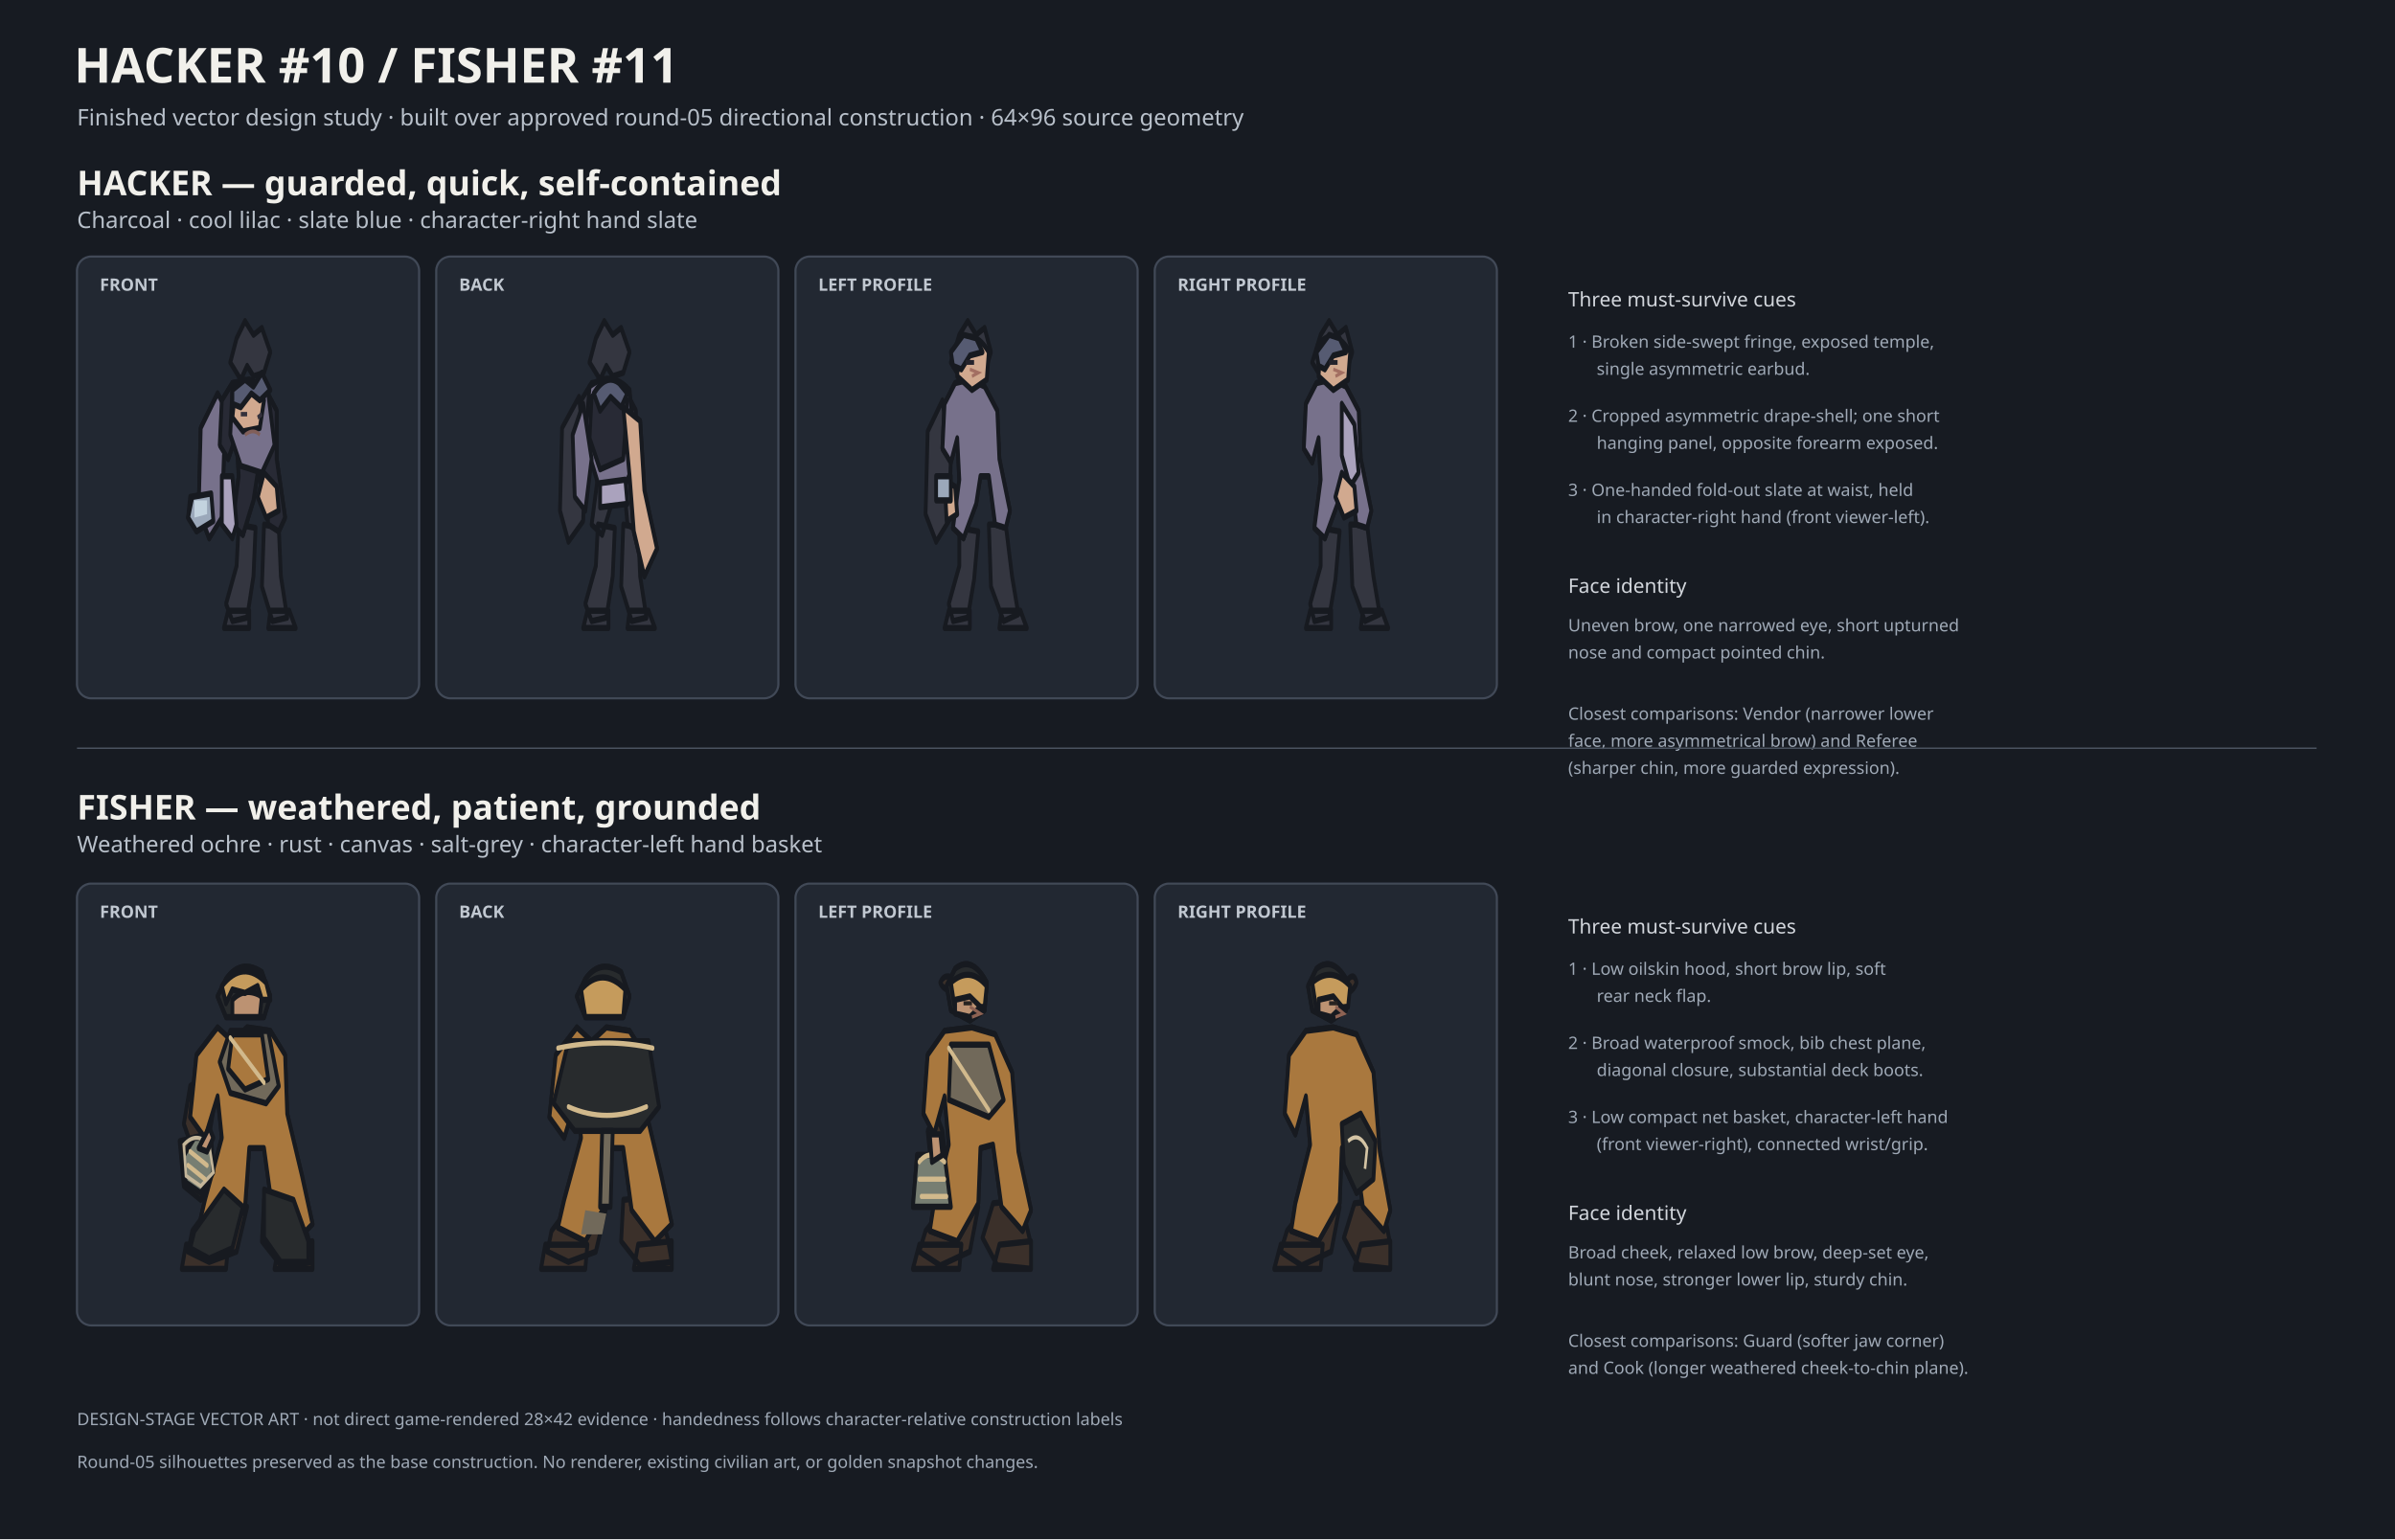
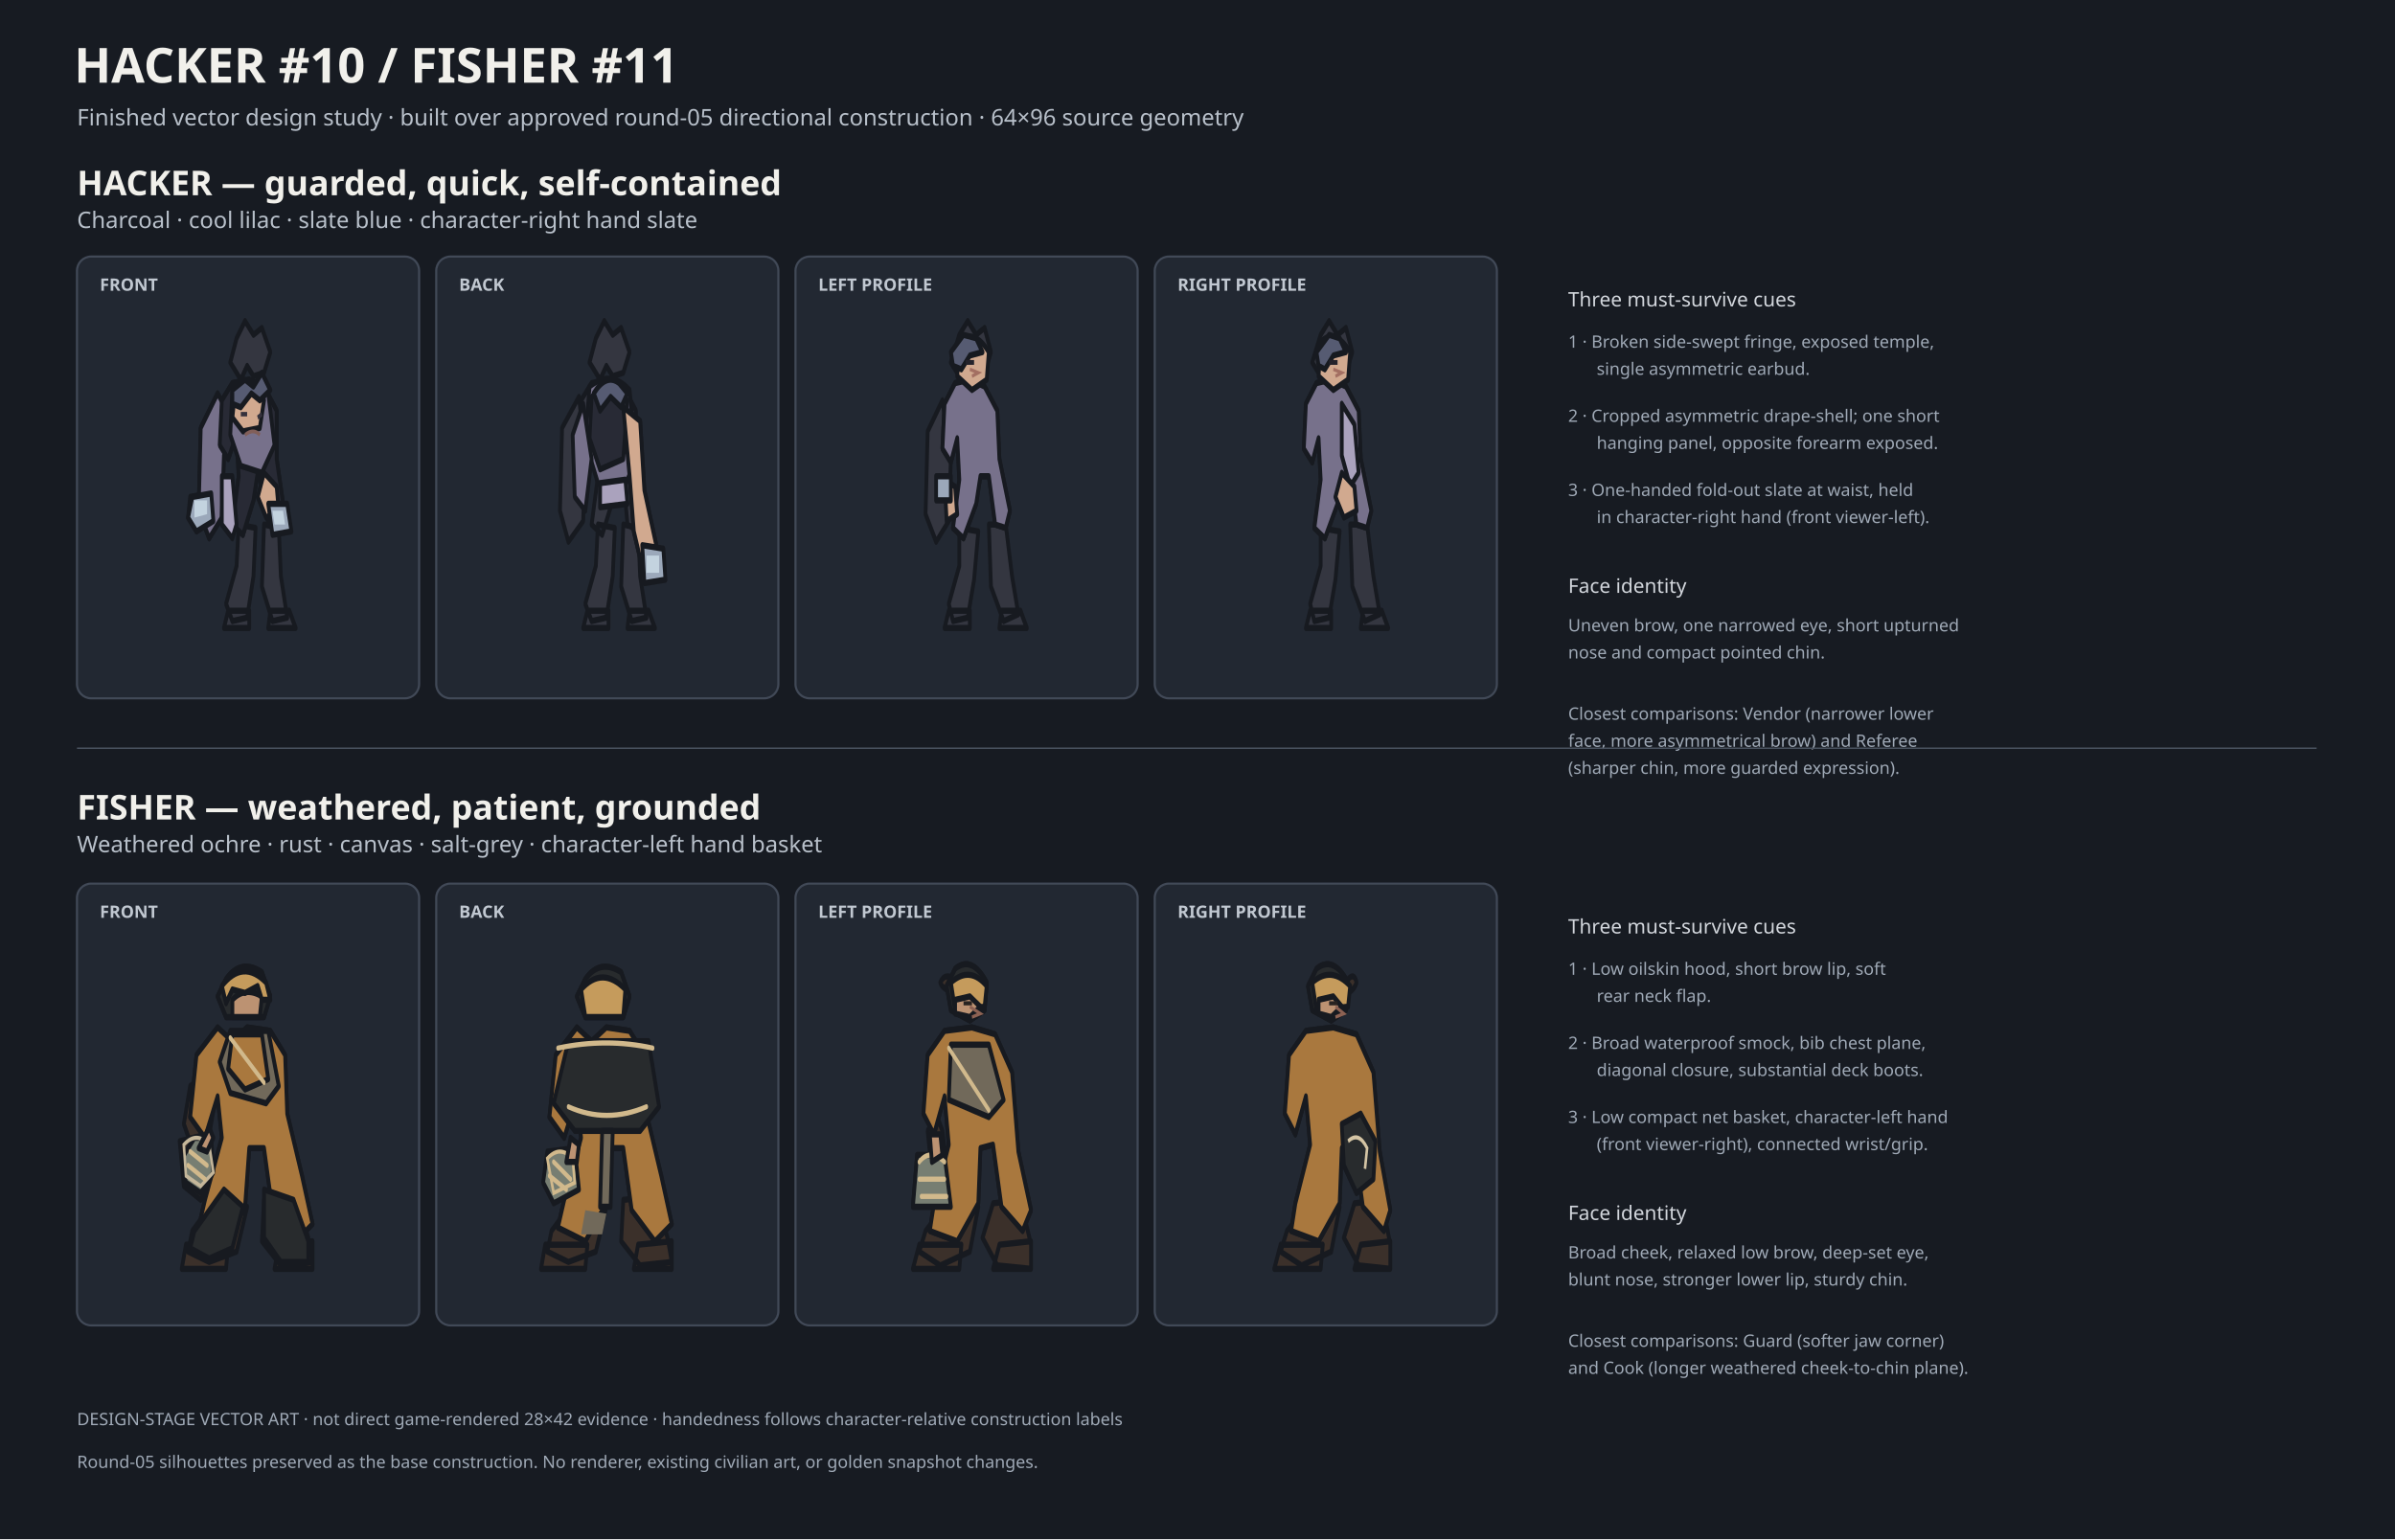
<svg xmlns="http://www.w3.org/2000/svg" width="1680" height="1080" viewBox="0 0 1680 1080" role="img" aria-labelledby="title desc">
  <defs>
    <style>
 .bg{fill:#171b22}.panel{fill:#222832;stroke:#414957;stroke-width:1.5}.h{font:700 34px sans-serif;fill:#f1f0eb}.sub{font:16px sans-serif;fill:#b8c0ca}.name{font:700 24px sans-serif;fill:#f1f0eb}.dir{font:700 12px sans-serif;fill:#c1c8d1}.note{font:14px sans-serif;fill:#d2d6dc}.small{font:12px sans-serif;fill:#9fa9b6}
 .ink{stroke:#171a20;stroke-width:1.8;stroke-linejoin:round;stroke-linecap:round}
 .hbody{fill:#343640}.hshell{fill:#77718b}.hlight{fill:#aaa2bd}.hbase{fill:#282a35}.hskin{fill:#d1a98f}.hdeep{fill:#565b72}.hprop{fill:#9ba8ba}.hglass{fill:#c3d3df}
 .fbody{fill:#3b302a}.fshell{fill:#a9783e}.flight{fill:#c59b5c}.fcanvas{fill:#71695a}.fskin{fill:#bc9272}.fdeep{fill:#282b2d}.fprop{fill:#777e72}.fline{fill:none;stroke:#d1b98c;stroke-width:1.5;stroke-linecap:round}
 </style>
    <path id="hFront" d="M27 8 L31 3 35 7 39 5 43 12 40 18 35 19 32 16 29 20 24 15Z M25 21 L20 26 19 39 23 43 27 36 28 48 25 62 30 65 35 55 37 47 40 48 42 62 47 64 50 60 46 43 46 29 40 22 33 20Z M28 62 L36 63 35 77 32 89 25 90 22 85 27 74Z M40 62 L47 63 48 77 51 89 44 90 39 80Z M23 87 L33 87 33 92 21 92Z M43 87 L52 87 55 92 42 92Z M18 24 L10 34 9 58 14 66 20 60 21 42 26 33Z M39 34 L45 40 46 51 41 55 37 47Z M5 54 L14 53 15 61 8 64 4 60Z" />
    <path id="hBack" d="M27 8 L31 3 35 7 39 5 43 12 40 18 35 19 32 16 29 20 24 15Z M25 21 L20 26 19 39 23 43 27 36 28 48 25 62 30 65 35 55 37 47 40 48 42 62 47 64 50 60 46 43 46 29 40 22 33 20Z M28 62 L36 63 35 77 32 89 25 90 22 85 27 74Z M40 62 L47 63 48 77 51 89 44 90 39 80Z M23 87 L33 87 33 92 21 92Z M43 87 L52 87 55 92 42 92Z M19 25 L11 34 10 58 14 67 21 61 22 42Z M40 28 L48 32 50 52 56 69 50 77 45 64 43 48Z" />
    <path id="hLeft" d="M29 7 L33 3 37 7 41 5 44 12 41 18 36 19 33 16 30 20 25 15Z M27 21 L22 27 21 40 25 44 28 37 29 49 26 63 31 66 37 56 39 48 43 48 46 62 51 63 53 58 48 43 47 29 41 22 34 20Z M29 63 L38 64 36 78 33 89 26 90 24 85 29 74Z M43 62 L51 62 54 77 57 88 50 90 44 80Z M24 87 L34 87 34 92 22 92Z M49 87 L58 87 61 92 48 92Z M21 26 L14 35 13 59 18 67 24 61 25 43Z" />
    <path id="hRight" d="M30 7 L34 3 38 7 42 5 45 12 42 18 37 19 34 16 31 20 26 15Z M28 21 L23 27 22 40 26 44 29 37 30 49 27 63 32 66 38 56 40 48 44 48 47 62 52 63 54 58 49 43 48 29 42 22 35 20Z M30 63 L39 64 37 78 34 89 27 90 25 85 30 74Z M44 62 L52 62 55 77 58 88 51 90 45 80Z M25 87 L35 87 35 92 23 92Z M50 87 L59 87 62 92 49 92Z" />
    <path id="fFront" d="M22 12 Q29 6 39 10 L43 17 40 23 22 23 18 17Z M18 26 L8 34 5 52 12 58 18 46 20 58 12 76 9 84 22 88 31 78 33 61 40 61 44 79 55 88 63 83 58 69 51 51 50 34 43 27 32 26 25 30Z M18 75 L32 78 27 91 14 94 4 91 6 85Z M40 76 L55 75 61 87 63 94 48 95 39 88Z M3 89 L23 89 22 96 1 96Z M47 89 L63 88 63 96 45 96Z M5 43 L12 40 16 50 13 61 6 61 2 54Z M0 59 L13 57 16 69 10 76 2 72Z" />
    <path id="fBack" d="M22 12 Q29 6 39 10 L43 17 40 23 22 23 18 17Z M18 26 L8 34 5 52 12 58 18 46 20 58 12 76 9 84 22 88 31 78 33 61 40 61 44 79 55 88 63 83 58 69 51 51 50 34 43 27 32 26 25 30Z M18 75 L32 78 27 91 14 94 4 91 6 85Z M40 76 L55 75 61 87 63 94 48 95 39 88Z M3 89 L23 89 22 96 1 96Z M47 89 L63 88 63 96 45 96Z" />
    <path id="fLeft" d="M27 9 Q35 5 42 13 L41 21 34 24 25 21 23 14Z M27 12 Q22 10 20 13 Q21 15 27 16Z M22 27 L14 34 12 51 17 57 22 46 24 60 17 77 15 85 28 88 38 77 39 61 45 60 49 78 59 85 63 79 57 62 54 39 46 28 35 26Z M23 77 L38 78 34 91 20 95 10 91 13 85Z M45 77 L58 76 63 89 63 96 47 95 40 87Z M10 89 L30 89 29 96 7 96Z M48 89 L63 88 63 96 45 96Z M18 51 L14 56 15 62 19 65 22 61 21 56Z M9 63 L22 63 25 78 7 78Z" />
    <path id="fRight" d="M28 9 Q36 5 43 13 L42 21 35 24 26 21 24 14Z M43 12 Q46 10 47 13 Q46 15 43 16Z M23 27 L15 34 13 51 18 57 23 46 25 60 18 77 16 85 29 88 39 77 40 61 46 60 50 78 60 85 63 79 58 62 55 39 47 28 36 26Z M24 77 L39 78 35 91 21 95 11 91 14 85Z M46 77 L59 76 63 89 63 96 48 95 41 87Z M11 89 L31 89 30 96 8 96Z M49 89 L63 88 63 96 46 96Z M40 54 L49 51 56 59 55 70 47 74 41 66Z" />
  </defs>
  <rect class="bg" width="1680" height="1080" />
  <text x="52" y="58" class="h">HACKER #10  /  FISHER #11</text>
  <text x="54" y="88" class="sub">Finished vector design study · built over approved round-05 directional construction · 64×96 source geometry</text>
  <text x="54" y="137" class="name">HACKER — guarded, quick, self-contained</text>
  <text x="54" y="160" class="sub">Charcoal · cool lilac · slate blue · character-right hand slate</text>
  <g transform="translate(54 180)">
    <g transform="translate(0 0)">
      <rect class="panel" width="240" height="310" rx="10" />
      <text x="16" y="24" class="dir">FRONT</text>
      <g transform="translate(72 38) scale(1.48 2.42)">
        <use href="#hFront" class="hbody ink" />
        <path d="M18 24 L10 34 9 58 14 66 20 60 21 42 26 33Z" class="hshell ink" />
        <path d="M25 21 L20 26 19 39 23 43 27 36 28 48 25 62 30 65 35 55 37 47 40 48 42 62 47 64 50 60 46 43 46 29 40 22 33 20Z" class="hbase ink" />
        <path d="M25 23 Q34 18 42 24 L45 39 39 47 29 45 24 36Z" class="hshell ink" />
        <path d="M26 25 Q33 22 40 26 L38 34 30 35 25 31Z" class="hskin ink" />
        <path d="M25 23 L31 20 35 22 39 18 43 23 38 26 34 24 29 28 25 27Z" class="hdeep ink" />
        <path d="M29 30 L32 30 M37 31 L39 30" stroke="#34313c" stroke-width="1.3" fill="none" />
        <path d="M31 36 Q35 34 38 36" stroke="#815f59" stroke-width="1.1" fill="none" />
        <path d="M6 54 L15 53 16 61 8 64 4 60Z" class="hprop ink" />
        <path d="M7 55 L13 55 13 59 7 60Z" class="hglass" />
        <path d="M40 47 L46 51 47 58 41 60 37 54Z" class="hskin ink" />
+         <path d="M42 56 L51 56 53 64 44 65Z" class="hprop ink" />
+         <path d="M44 58 L49 58 50 62 45 62Z" class="hglass" />
        <path d="M20 48 L25 48 27 62 25 66 20 62Z" class="hlight ink" />
      </g>
    </g>
    <g transform="translate(252 0)">
      <rect class="panel" width="240" height="310" rx="10" />
      <text x="16" y="24" class="dir">BACK</text>
      <g transform="translate(72 38) scale(1.48 2.42)">
        <use href="#hBack" class="hbody ink" />
        <path d="M24 22 Q34 17 43 23 L46 43 40 52 28 50 22 38Z" class="hshell ink" />
        <path d="M25 25 Q34 21 42 26 L40 43 29 46 24 37Z" class="hbase ink" />
        <path d="M26 24 Q32 18 38 21 L42 24 39 28 34 25 29 29Z" class="hdeep ink" />
        <path d="M21 27 L16 36 17 54 22 58 25 43Z" class="hshell ink" />
        <path d="M40 28 L48 32 50 52 56 69 50 77 45 64 43 48Z" class="hskin ink" />
        <path d="M29 50 L41 49 42 56 29 57Z" class="hlight ink" />
+         <path d="M49 68 L59 69 60 78 50 79Z" class="hprop ink" />
+         <path d="M51 71 L57 71 57 76 51 76Z" class="hglass" />
      </g>
    </g>
    <g transform="translate(504 0)">
      <rect class="panel" width="240" height="310" rx="10" />
      <text x="16" y="24" class="dir">LEFT PROFILE</text>
      <g transform="translate(72 38) scale(1.48 2.42)">
        <use href="#hLeft" class="hbody ink" />
        <path d="M27 21 L22 27 21 40 25 44 28 37 29 49 26 63 31 66 37 56 39 48 43 48 46 62 51 63 53 58 48 43 47 29 41 22 34 20Z" class="hshell ink" />
        <path d="M29 9 Q36 5 43 12 L42 20 35 23 28 19Z" class="hskin ink" />
        <path d="M25 12 L31 7 37 8 40 12 34 13 30 17 26 16Z" class="hdeep ink" />
        <path d="M32 15 L36 15" stroke="#24232b" stroke-width="1.4" />
        <path d="M34 17 L38 18 35 19" stroke="#a36f62" stroke-width="1" fill="none" />
        <path d="M22 49 L27 51 28 59 23 61Z" class="hskin ink" />
        <path d="M18 48 L25 48 25 55 18 55Z" class="hprop ink" />
      </g>
    </g>
    <g transform="translate(756 0)">
      <rect class="panel" width="240" height="310" rx="10" />
      <text x="16" y="24" class="dir">RIGHT PROFILE</text>
      <g transform="translate(72 38) scale(1.48 2.42)">
        <use href="#hRight" class="hbody ink" />
        <path d="M28 21 L23 27 22 40 26 44 29 37 30 49 27 63 32 66 38 56 40 48 44 48 47 62 52 63 54 58 49 43 48 29 42 22 35 20Z" class="hshell ink" />
        <path d="M30 9 Q37 5 44 12 L43 20 36 23 29 19Z" class="hskin ink" />
        <path d="M28 12 L34 7 39 8 42 12 36 13 32 17 29 16Z" class="hdeep ink" />
        <path d="M34 15 L38 15" stroke="#24232b" stroke-width="1.4" />
        <path d="M36 17 L40 18 37 19" stroke="#a36f62" stroke-width="1" fill="none" />
        <path d="M40 27 L46 33 48 47 44 51 40 42Z" class="hlight ink" />
        <path d="M40 47 L46 51 47 58 41 60 37 54Z" class="hskin ink" />
      </g>
    </g>
  </g>
  <text x="1100" y="215" class="note">Three must-survive cues</text>
  <text x="1100" y="244" class="small">1 · Broken side-swept fringe, exposed temple,</text>
  <text x="1120" y="263" class="small">single asymmetric earbud.</text>
  <text x="1100" y="296" class="small">2 · Cropped asymmetric drape-shell; one short</text>
  <text x="1120" y="315" class="small">hanging panel, opposite forearm exposed.</text>
  <text x="1100" y="348" class="small">3 · One-handed fold-out slate at waist, held</text>
  <text x="1120" y="367" class="small">in character-right hand (front viewer-left).</text>
  <text x="1100" y="416" class="note">Face identity</text>
  <text x="1100" y="443" class="small">Uneven brow, one narrowed eye, short upturned</text>
  <text x="1100" y="462" class="small">nose and compact pointed chin.</text>
  <text x="1100" y="505" class="small">Closest comparisons: Vendor (narrower lower</text>
  <text x="1100" y="524" class="small">face, more asymmetrical brow) and Referee</text>
  <text x="1100" y="543" class="small">(sharper chin, more guarded expression).</text>
  <line x1="54" y1="525" x2="1625" y2="525" stroke="#4a5360" />
  <text x="54" y="575" class="name">FISHER — weathered, patient, grounded</text>
  <text x="54" y="598" class="sub">Weathered ochre · rust · canvas · salt-grey · character-left hand basket</text>
  <g transform="translate(54 620)">
    <g transform="translate(0 0)">
      <rect class="panel" width="240" height="310" rx="10" />
      <text x="16" y="24" class="dir">FRONT</text>
      <g transform="translate(72 38) scale(1.48 2.42)">
        <use href="#fFront" class="fbody ink" />
        <path d="M18 26 L8 34 5 52 12 58 18 46 20 58 12 76 9 84 22 88 31 78 33 61 40 61 44 79 55 88 63 83 58 69 51 51 50 34 43 27 32 26 25 30Z" class="fshell ink" />
        <path d="M22 12 Q29 6 39 10 L43 17 40 23 22 23 18 17Z" class="fdeep ink" />
        <path d="M25 18 Q31 14 39 17 L38 23 25 23Z" class="fskin ink" />
        <path d="M20 14 Q30 6 41 13 L43 18 39 18 37 14 31 16 25 15 22 19Z" class="flight ink" />
        <path d="M24 27 L42 27 47 43 41 48 24 45 19 36Z" class="fcanvas ink" />
        <path d="M25 28 L39 28 42 41 31 44 23 38Z" class="fshell ink" />
        <path d="M24 29 L40 42" class="fline" />
        <path d="M7 58 L15 58 16 68 10 74 3 71 1 64Z" class="fprop ink" />
        <path d="M2 60 Q8 56 14 60 L16 68 10 72 3 69Z" fill="none" stroke="#c4b69a" stroke-width="1.2" />
        <path d="M5 62 L13 66 M4 66 L12 70" class="fline" />
        <path d="M14 55 L16 58 13 62 9 61Z" class="fskin ink" />
        <path d="M21 73 L30 78 25 90 14 93 5 90 7 85Z" class="fdeep ink" />
        <path d="M40 73 L54 76 61 88 61 94 48 94 40 87Z" class="fdeep ink" />
      </g>
    </g>
    <g transform="translate(252 0)">
      <rect class="panel" width="240" height="310" rx="10" />
      <text x="16" y="24" class="dir">BACK</text>
      <g transform="translate(72 38) scale(1.48 2.42)">
        <use href="#fBack" class="fbody ink" />
        <path d="M18 26 L8 34 5 52 12 58 18 46 20 58 12 76 9 84 22 88 31 78 33 61 40 61 44 79 55 88 63 83 58 69 51 51 50 34 43 27 32 26 25 30Z" class="fshell ink" />
        <path d="M22 12 Q29 6 39 10 L43 17 40 23 22 23 18 17Z" class="fdeep ink" />
        <path d="M20 15 Q30 8 41 15 L40 23 22 23Z" class="flight ink" />
        <path d="M14 30 L52 30 57 49 48 56 17 56 7 48Z" class="fdeep ink" />
        <path d="M9 32 Q32 29 54 32 M14 49 Q32 54 51 49" class="fline" />
        <path d="M30 56 L35 56 34 78 29 78Z" class="fcanvas ink" />
        <path d="M22 79 L32 80 30 86 20 86Z" class="fcanvas" />
+         <path d="M4 62 L17 61 19 73 7 77 2 71Z" class="fprop ink" />
+         <path d="M4 64 Q10 60 16 64 L17 71 7 74Z" fill="none" stroke="#d1b98c" stroke-width="1.2" />
+         <path d="M7 65 L15 70 M5 69 L13 73" class="fline" />
+         <path d="M15 58 L19 60 18 65 13 65Z" class="fskin ink" />
      </g>
    </g>
    <g transform="translate(504 0)">
      <rect class="panel" width="240" height="310" rx="10" />
      <text x="16" y="24" class="dir">LEFT PROFILE</text>
      <g transform="translate(72 38) scale(1.48 2.42)">
        <use href="#fLeft" class="fbody ink" />
        <path d="M22 27 L14 34 12 51 17 57 22 46 24 60 17 77 15 85 28 88 38 77 39 61 45 60 49 78 59 85 63 79 57 62 54 39 46 28 35 26Z" class="fshell ink" />
        <path d="M27 9 Q35 5 42 13 L41 21 34 24 25 21 23 14Z" class="fdeep ink" />
        <path d="M25 13 Q34 8 42 14 L41 20 27 21Z" class="flight ink" />
        <path d="M27 18 L34 17 39 20 34 23 27 22Z" class="fskin ink" />
        <path d="M31 19 L35 19" stroke="#282321" stroke-width="1.2" />
        <path d="M34 20 L39 22 35 23" stroke="#8d6253" stroke-width="1" fill="none" />
        <path d="M25 31 L43 31 50 47 43 52 24 47Z" class="fcanvas ink" />
        <path d="M24 32 L43 50" class="fline" />
        <path d="M9 63 L22 63 25 78 7 78Z" class="fprop ink" />
        <path d="M10 65 Q15 61 22 65 M10 70 L22 70 M11 75 L23 75" class="fline" />
        <path d="M15 57 L20 57 21 63 16 65Z" class="fskin ink" />
      </g>
    </g>
    <g transform="translate(756 0)">
      <rect class="panel" width="240" height="310" rx="10" />
      <text x="16" y="24" class="dir">RIGHT PROFILE</text>
      <g transform="translate(72 38) scale(1.48 2.42)">
        <use href="#fRight" class="fbody ink" />
        <path d="M23 27 L15 34 13 51 18 57 23 46 25 60 18 77 16 85 29 88 39 77 40 61 46 60 50 78 60 85 63 79 58 62 55 39 47 28 36 26Z" class="fshell ink" />
        <path d="M28 9 Q36 5 43 13 L42 21 35 24 26 21 24 14Z" class="fdeep ink" />
        <path d="M26 13 Q35 8 44 14 L43 20 28 21Z" class="flight ink" />
        <path d="M29 18 L36 17 40 20 35 23 29 22Z" class="fskin ink" />
        <path d="M34 19 L38 19" stroke="#282321" stroke-width="1.2" />
        <path d="M37 20 L41 22 37 23" stroke="#8d6253" stroke-width="1" fill="none" />
        <path d="M40 54 L49 51 56 59 55 70 47 74 41 66Z" class="fdeep ink" />
        <path d="M43 59 Q48 56 52 61 L51 67" fill="none" stroke="#d4c4a4" stroke-width="1.2" />
      </g>
    </g>
  </g>
  <text x="1100" y="655" class="note">Three must-survive cues</text>
  <text x="1100" y="684" class="small">1 · Low oilskin hood, short brow lip, soft</text>
  <text x="1120" y="703" class="small">rear neck flap.</text>
  <text x="1100" y="736" class="small">2 · Broad waterproof smock, bib chest plane,</text>
  <text x="1120" y="755" class="small">diagonal closure, substantial deck boots.</text>
  <text x="1100" y="788" class="small">3 · Low compact net basket, character-left hand</text>
  <text x="1120" y="807" class="small">(front viewer-right), connected wrist/grip.</text>
  <text x="1100" y="856" class="note">Face identity</text>
  <text x="1100" y="883" class="small">Broad cheek, relaxed low brow, deep-set eye,</text>
  <text x="1100" y="902" class="small">blunt nose, stronger lower lip, sturdy chin.</text>
  <text x="1100" y="945" class="small">Closest comparisons: Guard (softer jaw corner)</text>
  <text x="1100" y="964" class="small">and Cook (longer weathered cheek-to-chin plane).</text>
  <text x="54" y="1000" class="small">DESIGN-STAGE VECTOR ART · not direct game-rendered 28×42 evidence · handedness follows character-relative construction labels</text>
  <text x="54" y="1030" class="small">Round-05 silhouettes preserved as the base construction. No renderer, existing civilian art, or golden snapshot changes.</text>
</svg>
